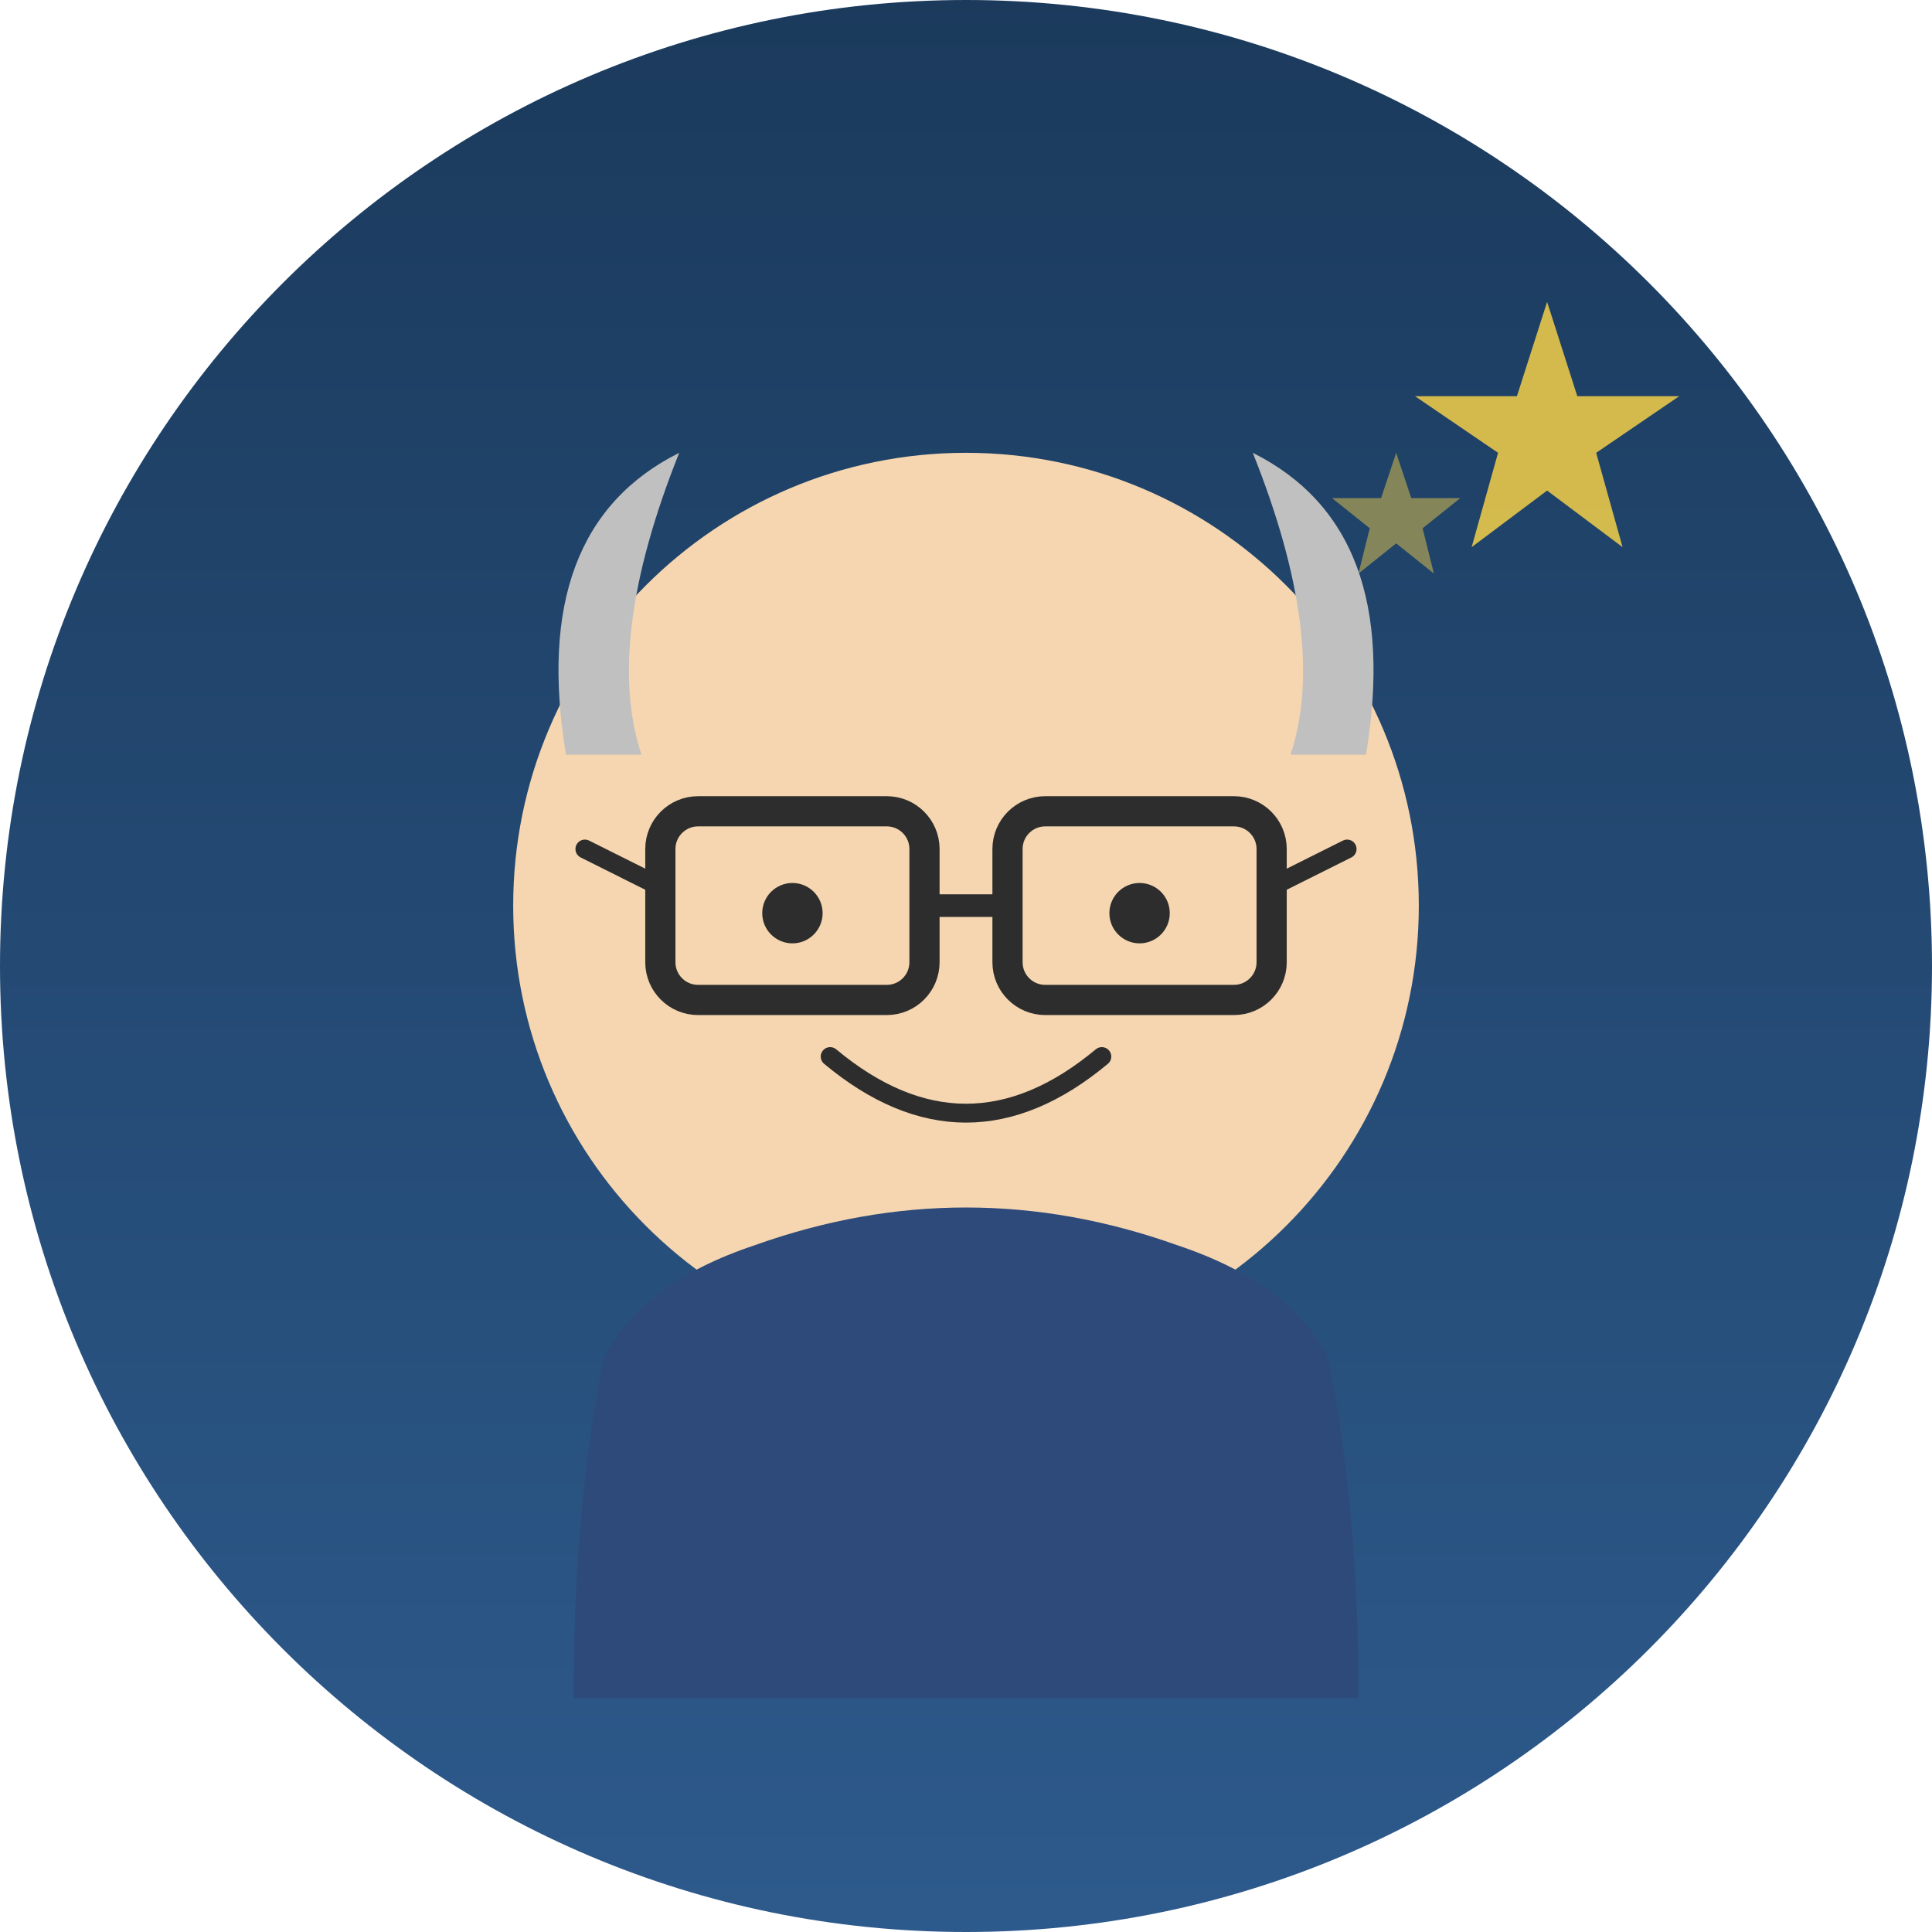
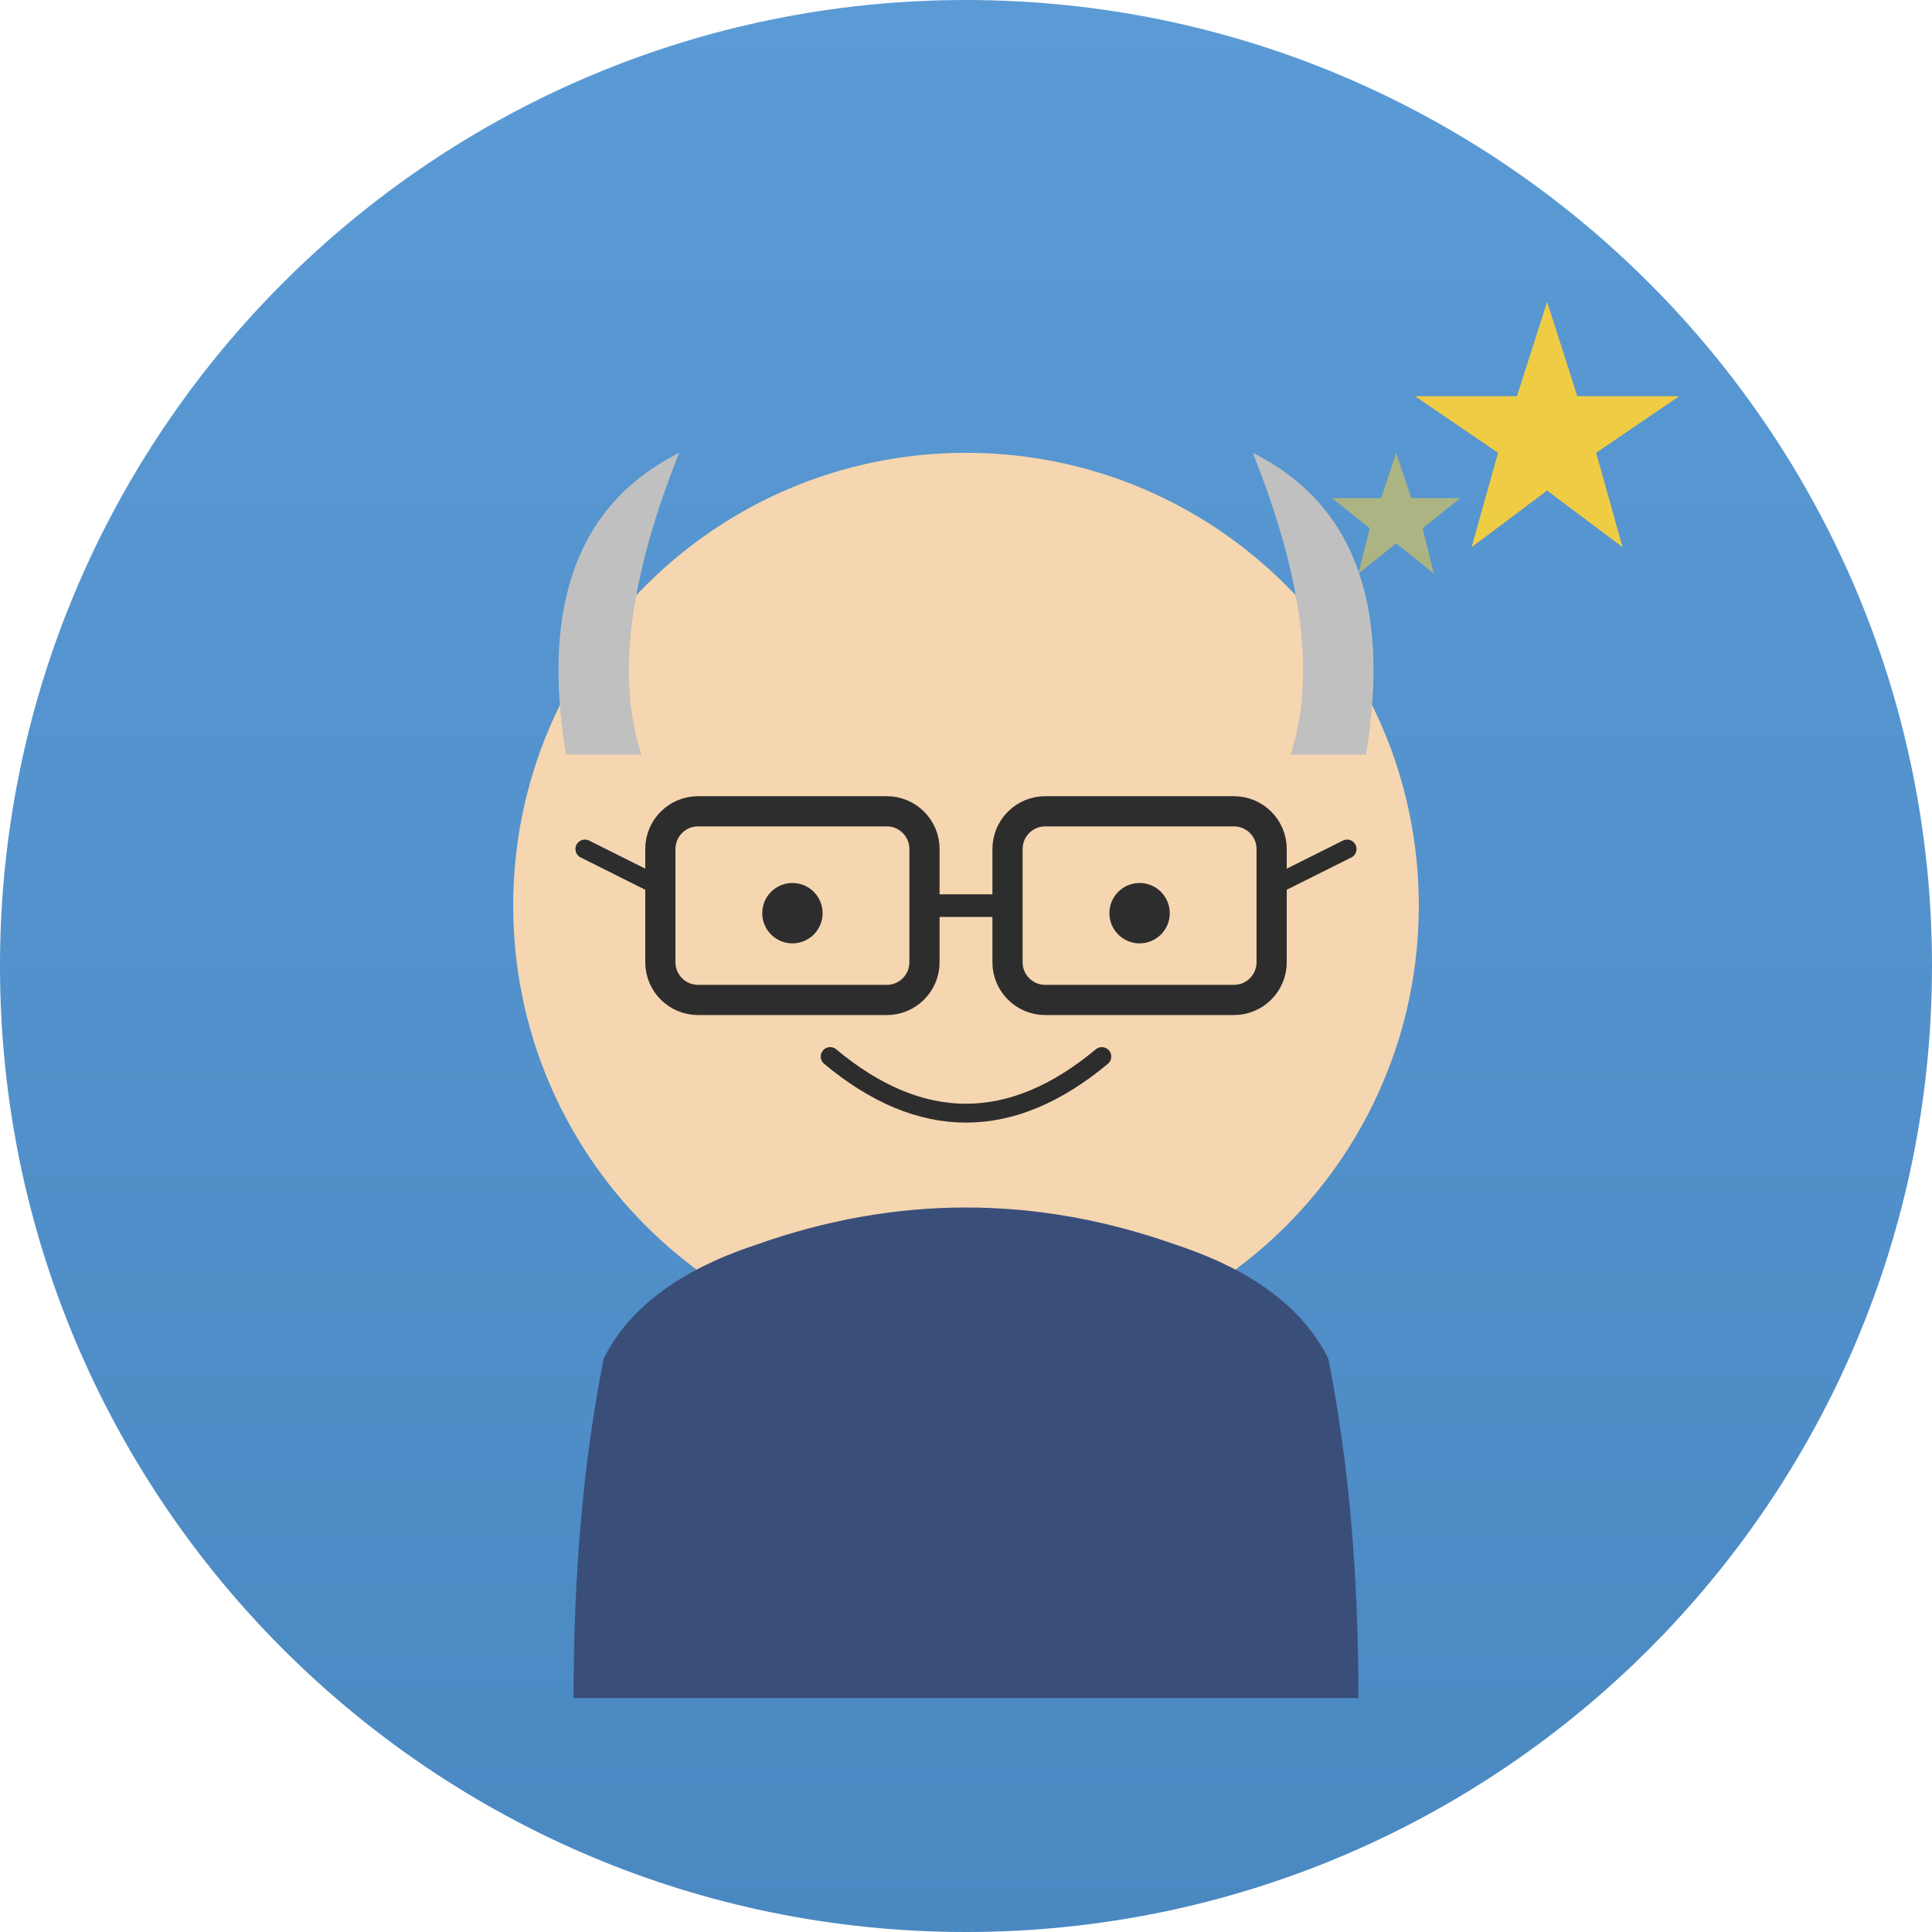
<svg xmlns="http://www.w3.org/2000/svg" viewBox="0 0 512 512" width="512" height="512">
  <defs>
    <linearGradient id="bg" x1="0" y1="0" x2="0" y2="1">
-       <stop offset="0%" stop-color="#1B3A5C" />
-       <stop offset="100%" stop-color="#2D5A8C" />
+       <stop offset="0%" stop-color="#5B9BD5" />
+       <stop offset="100%" stop-color="#4A88C2" />
    </linearGradient>
  </defs>
  <circle cx="256" cy="256" r="256" fill="url(#bg)" />
  <circle cx="256" cy="240" r="120" fill="#F5D6B0" />
  <path d="M150 200 Q140 140 180 120 Q160 170 170 200" fill="#C0C0C0" />
  <path d="M362 200 Q372 140 332 120 Q352 170 342 200" fill="#C0C0C0" />
  <rect x="175" y="215" width="70" height="50" rx="10" fill="none" stroke="#2D2D2D" stroke-width="8" />
  <rect x="267" y="215" width="70" height="50" rx="10" fill="none" stroke="#2D2D2D" stroke-width="8" />
  <line x1="245" y1="240" x2="267" y2="240" stroke="#2D2D2D" stroke-width="6" />
  <line x1="175" y1="235" x2="155" y2="225" stroke="#2D2D2D" stroke-width="5" stroke-linecap="round" />
  <line x1="337" y1="235" x2="357" y2="225" stroke="#2D2D2D" stroke-width="5" stroke-linecap="round" />
  <circle cx="210" cy="242" r="8" fill="#2D2D2D" />
  <circle cx="302" cy="242" r="8" fill="#2D2D2D" />
  <path d="M220 280 Q256 310 292 280" fill="none" stroke="#2D2D2D" stroke-width="5" stroke-linecap="round" />
-   <path d="M160 360 Q170 340 200 330 Q256 310 312 330 Q342 340 352 360 Q360 400 360 450 L152 450 Q152 400 160 360" fill="#2D4A7A" />
-   <polygon points="410,80 418,105 445,105 423,120 430,145 410,130 390,145 397,120 375,105 402,105" fill="#E8C84A" opacity="0.9" />
-   <polygon points="370,120 374,132 387,132 377,140 380,152 370,144 360,152 363,140 353,132 366,132" fill="#E8C84A" opacity="0.5" />
+   <path d="M160 360 Q170 340 200 330 Q256 310 312 330 Q342 340 352 360 Q360 400 360 450 L152 450 Q152 400 160 360" fill="#3A4E7A" />
+   <polygon points="410,80 418,105 445,105 423,120 430,145 410,130 390,145 397,120 375,105 402,105" fill="#FFD234" opacity="0.9" />
+   <polygon points="370,120 374,132 387,132 377,140 380,152 370,144 360,152 363,140 353,132 366,132" fill="#FFD234" opacity="0.5" />
</svg>
